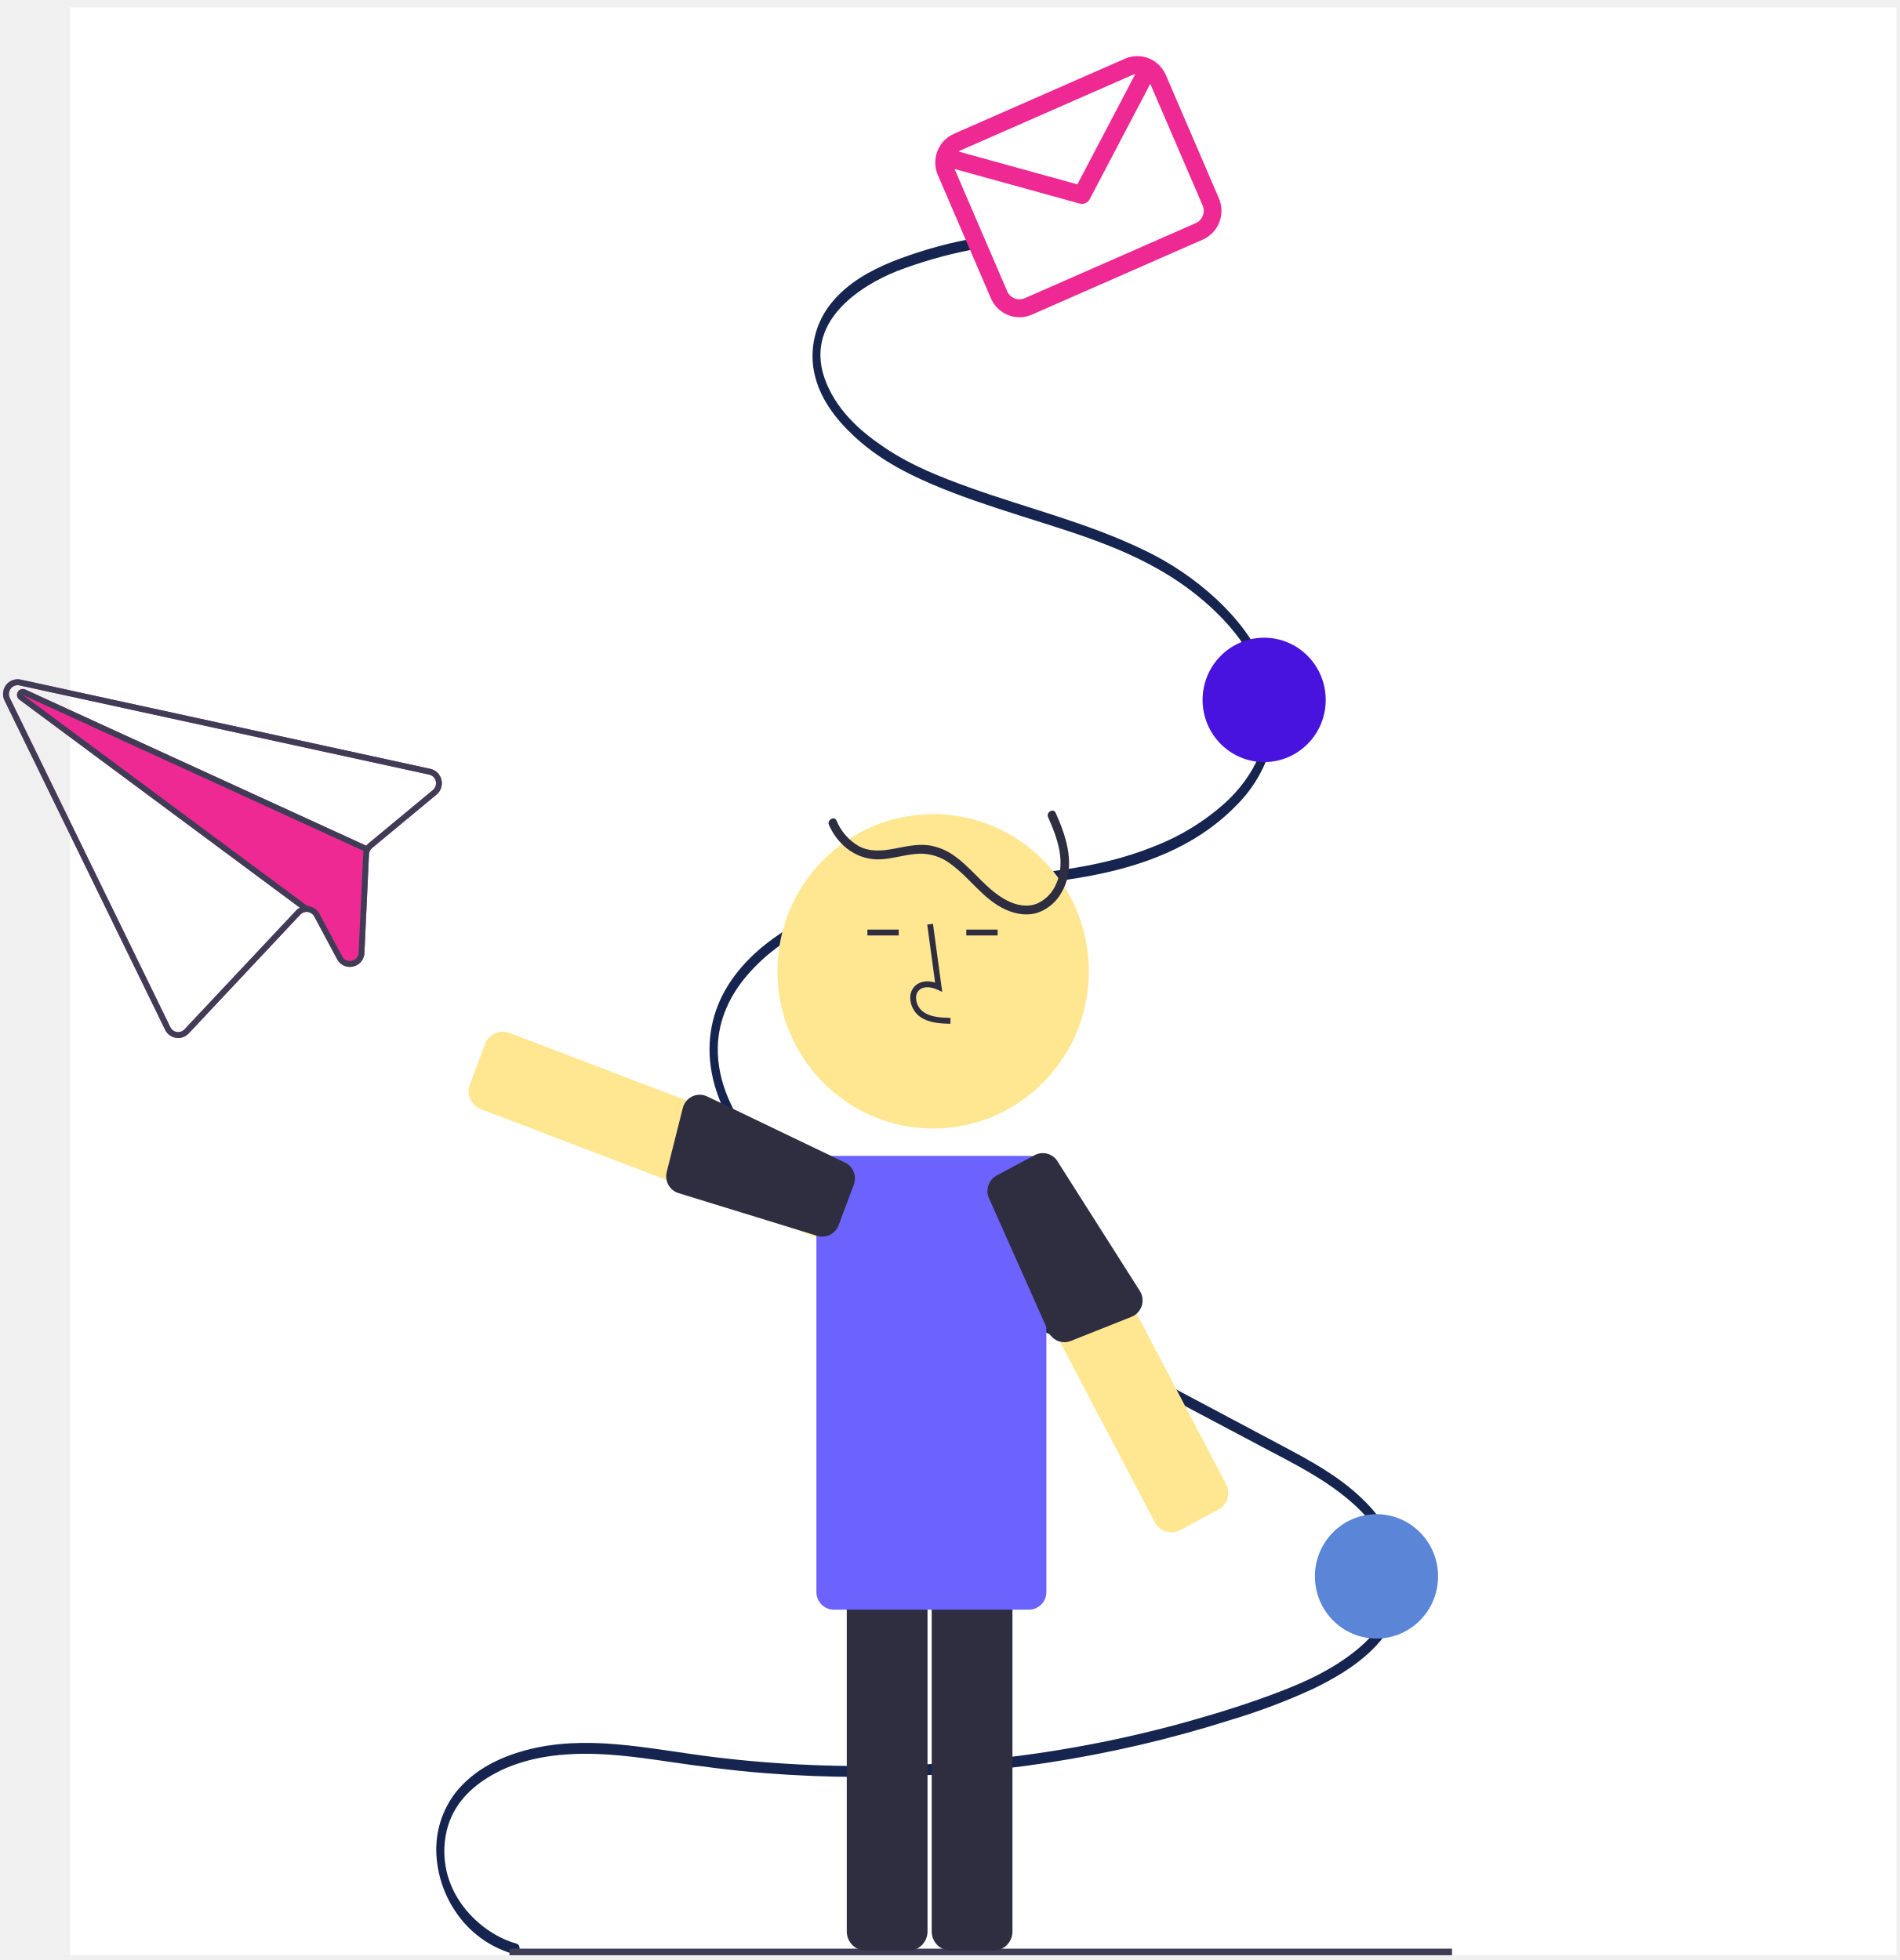
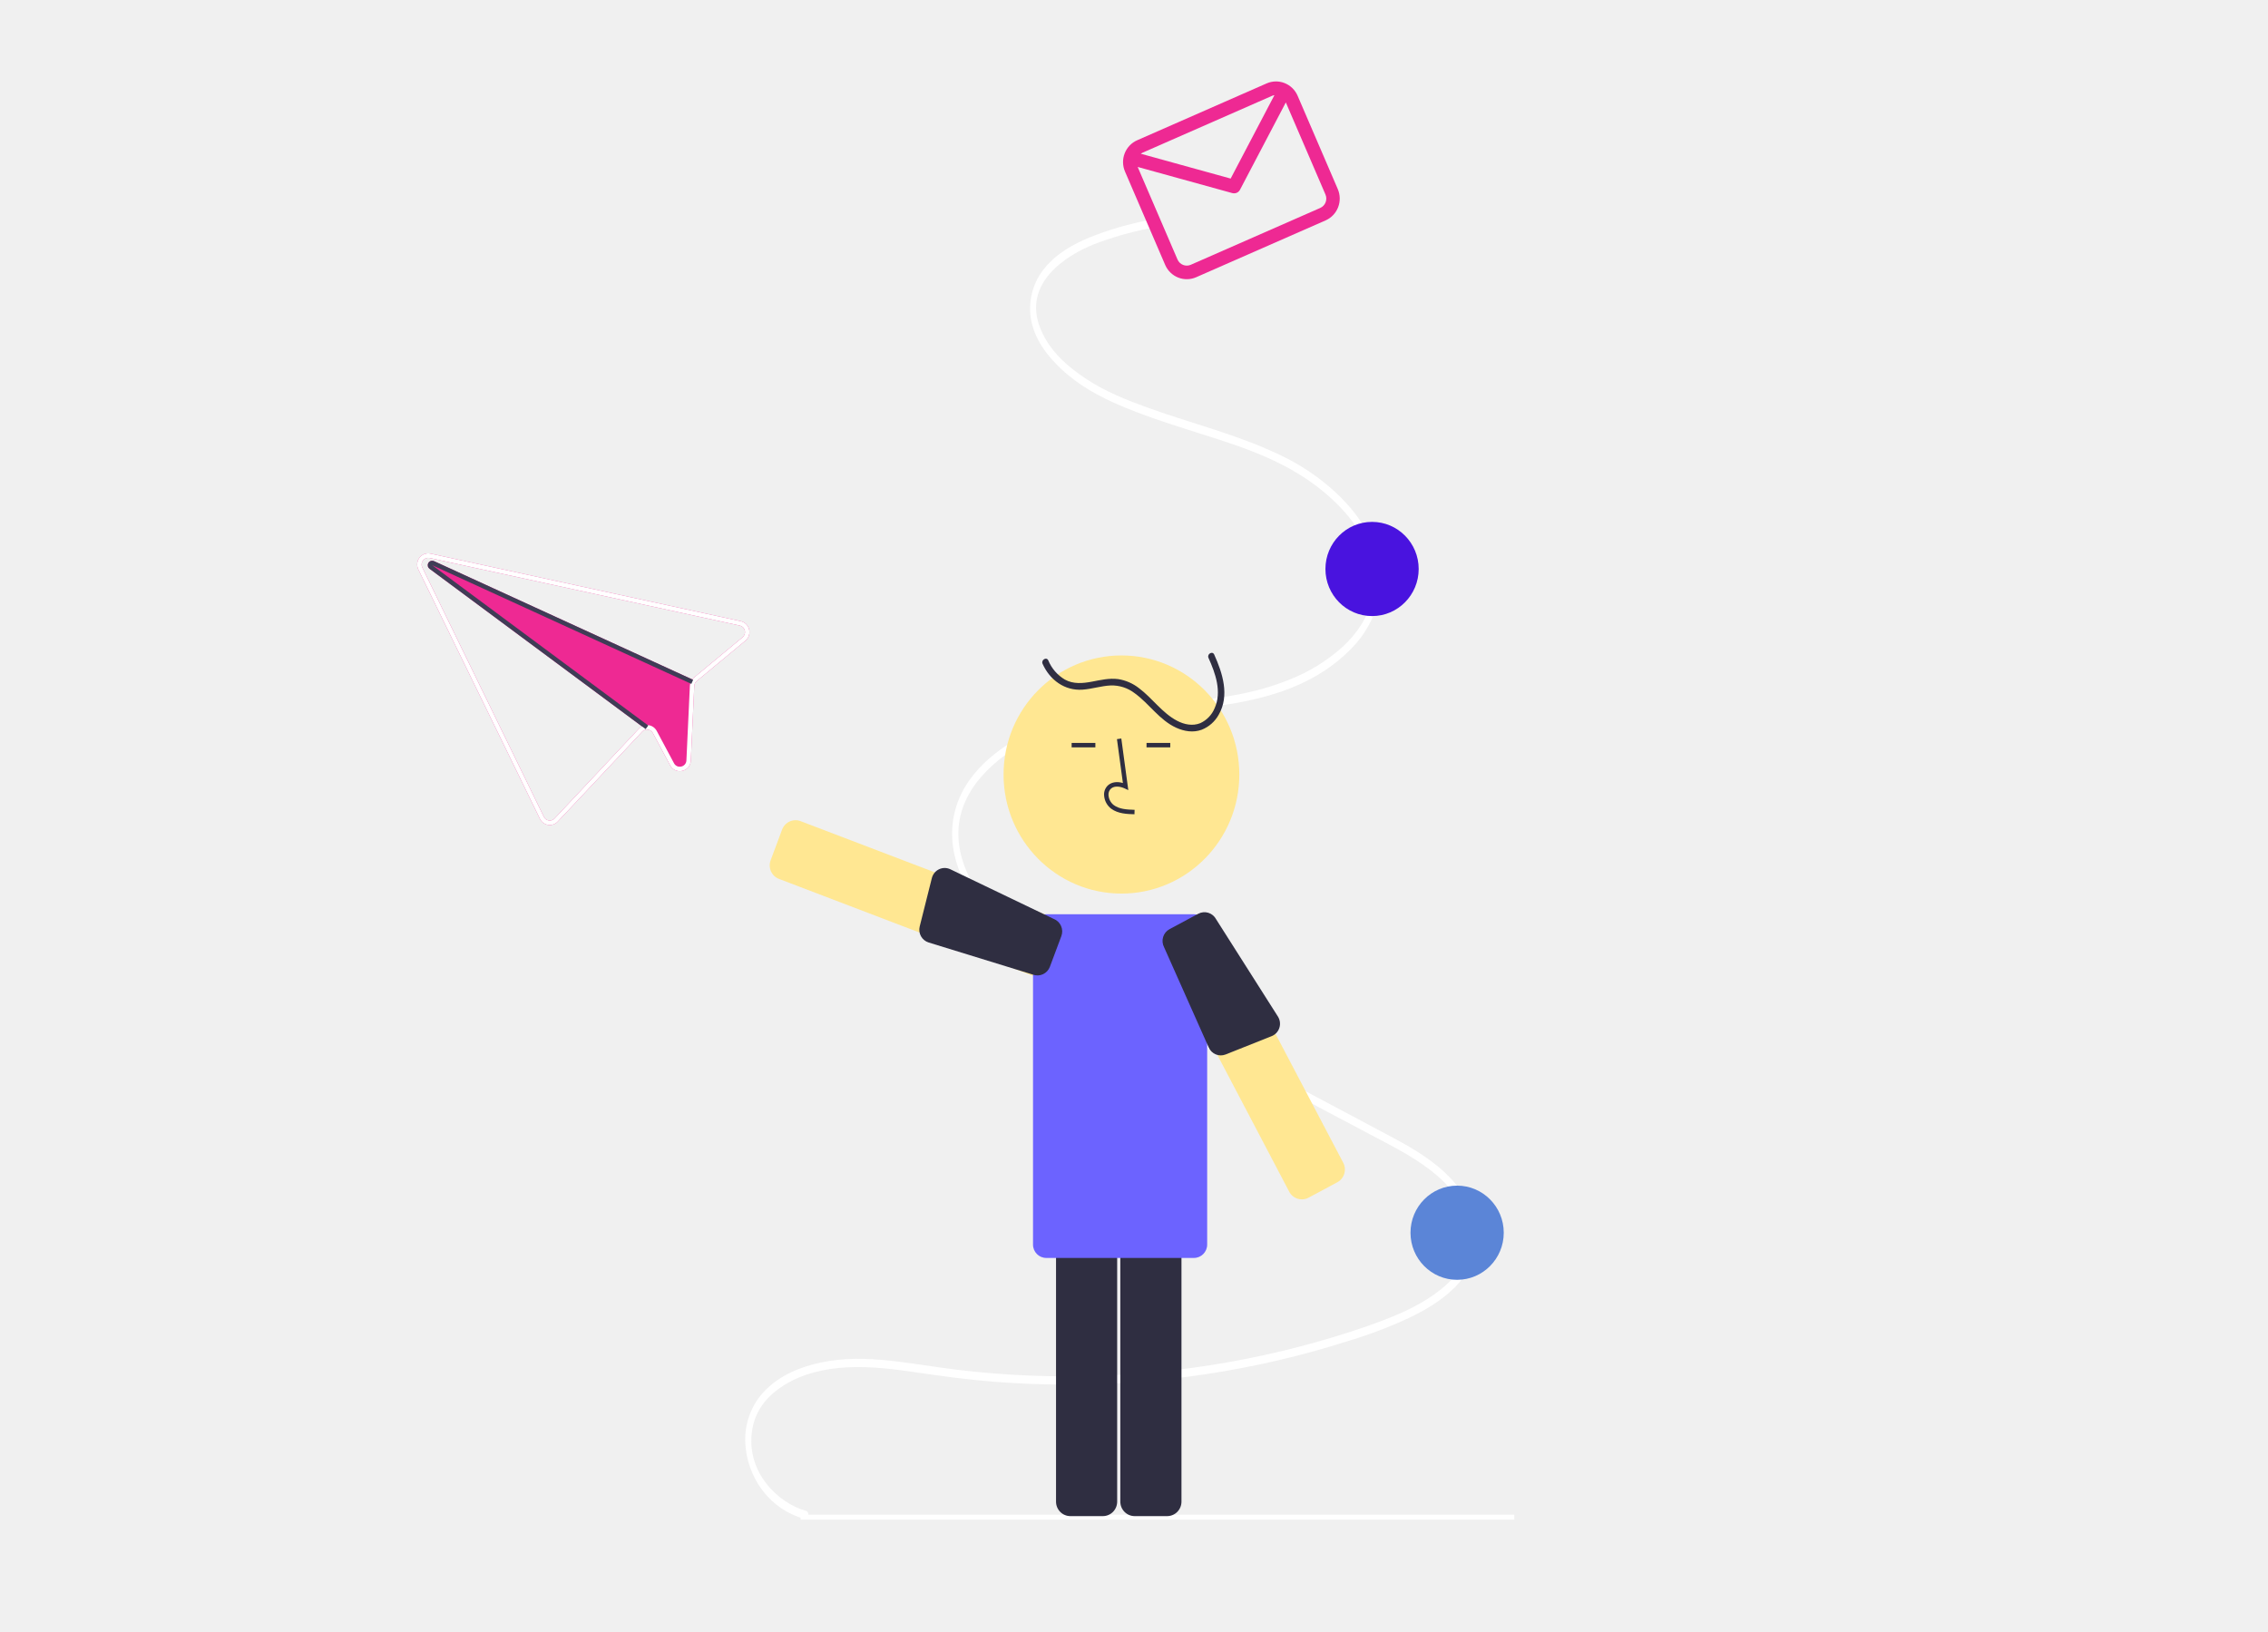
- <svg xmlns="http://www.w3.org/2000/svg" width="156" height="161" viewBox="0 0 156 161" fill="none">
-   <rect x="5.75" y="0.608" width="150" height="160" fill="white" />
-   <path d="M35.347 63.156L2.13 55.919L1.699 55.825C1.479 55.777 1.25 55.792 1.039 55.87C0.827 55.947 0.641 56.083 0.503 56.262C0.365 56.441 0.279 56.656 0.256 56.882C0.233 57.108 0.274 57.336 0.374 57.54L13.562 84.591C13.647 84.765 13.773 84.916 13.928 85.03C14.083 85.145 14.263 85.22 14.453 85.25C14.643 85.28 14.838 85.263 15.02 85.2C15.202 85.136 15.367 85.029 15.499 84.888L24.659 75.132C24.724 75.061 24.803 75.004 24.891 74.965C24.979 74.926 25.074 74.906 25.17 74.906C25.3 74.905 25.429 74.939 25.542 75.005C25.654 75.071 25.747 75.167 25.81 75.282L27.686 78.788C27.806 79.022 28 79.208 28.237 79.318C28.474 79.427 28.74 79.454 28.994 79.393L29.003 79.391C29.259 79.336 29.49 79.195 29.658 78.992C29.826 78.789 29.922 78.534 29.929 78.269L30.305 70.178C30.309 70.077 30.334 69.978 30.378 69.887C30.425 69.797 30.489 69.717 30.567 69.652L35.851 65.27C36.025 65.126 36.155 64.936 36.226 64.721C36.298 64.505 36.308 64.274 36.255 64.054C36.202 63.833 36.089 63.632 35.929 63.473C35.768 63.314 35.566 63.205 35.347 63.156ZM35.55 64.898L30.265 69.28C30.196 69.336 30.134 69.399 30.079 69.469L2.07 56.639C2.046 56.628 2.02 56.619 1.994 56.612C1.885 56.584 1.771 56.595 1.67 56.643C1.569 56.691 1.488 56.773 1.441 56.875C1.394 56.977 1.383 57.093 1.411 57.202C1.439 57.311 1.504 57.407 1.595 57.472L24.624 74.559C24.507 74.62 24.402 74.702 24.312 74.799L15.152 84.555C15.072 84.639 14.974 84.703 14.865 84.741C14.756 84.779 14.639 84.79 14.525 84.772C14.411 84.755 14.303 84.71 14.21 84.641C14.116 84.572 14.041 84.482 13.99 84.377L0.802 57.326C0.743 57.203 0.719 57.067 0.733 56.932C0.747 56.797 0.799 56.668 0.881 56.561C0.964 56.454 1.075 56.372 1.202 56.326C1.328 56.279 1.465 56.27 1.597 56.298L2.039 56.394L35.245 63.629C35.376 63.658 35.498 63.724 35.594 63.819C35.691 63.914 35.759 64.035 35.791 64.167C35.822 64.299 35.817 64.438 35.774 64.567C35.731 64.697 35.654 64.811 35.55 64.898Z" fill="#EE2993" />
-   <path d="M42.427 159.658C39.447 158.845 35.822 155.464 36.598 150.818C36.983 148.513 38.46 147.021 39.993 146.057C42.112 144.722 44.526 144.22 46.852 144.093C49.535 143.946 52.215 144.315 54.877 144.706C57.506 145.092 60.135 145.437 62.776 145.648C73.108 146.467 83.504 145.687 93.604 143.336C96.096 142.755 98.574 142.073 101.037 141.291C103.371 140.597 105.652 139.736 107.864 138.714C110.793 137.294 115.554 134.531 115.166 129.414C114.96 126.7 113.378 124.533 111.783 123.024C109.853 121.198 107.621 119.997 105.434 118.831C95.264 113.406 85.074 108.045 74.893 102.653C72.517 101.394 70.126 100.17 67.82 98.695C65.661 97.314 63.512 95.71 61.775 93.492C60.257 91.555 58.901 88.955 58.949 86.048C58.989 83.637 60.075 81.591 61.405 80.062C64.698 76.277 69.357 74.742 73.568 73.938C78.799 72.939 84.106 72.945 89.341 71.98C93.568 71.201 98.084 69.698 101.521 66.175C102.976 64.742 104.004 62.927 104.491 60.935C104.93 58.849 104.716 56.676 103.88 54.717C102.949 52.471 101.464 50.681 99.902 49.216C98.108 47.556 96.073 46.182 93.868 45.144C89.225 42.909 84.343 41.746 79.588 40.031C77.255 39.19 74.899 38.268 72.734 36.823C70.899 35.599 68.9 33.95 67.88 31.496C65.773 26.435 70.798 23.418 73.645 22.276C75.58 21.534 77.573 20.958 79.603 20.553C80.033 20.46 79.851 19.594 79.423 19.687C77.286 20.108 75.192 20.725 73.166 21.532C71.449 22.253 69.678 23.2 68.329 24.829C67.715 25.565 67.261 26.422 66.997 27.347C66.733 28.271 66.663 29.241 66.794 30.194C67.151 32.623 68.704 34.494 70.162 35.85C72.091 37.642 74.289 38.812 76.519 39.767C78.867 40.772 81.264 41.555 83.661 42.323C88.45 43.858 93.454 45.226 97.778 48.492C100.802 50.777 104.911 55.062 103.905 60.372C103.458 62.729 102.102 64.572 100.639 65.928C98.92 67.473 96.938 68.69 94.789 69.52C85.208 73.415 74.664 70.63 65.33 75.919C62.157 77.718 58.302 80.993 58.271 86.145C58.255 88.821 59.317 91.276 60.63 93.216C62.203 95.54 64.239 97.258 66.311 98.695C68.493 100.151 70.759 101.476 73.096 102.662C75.649 104.017 78.203 105.37 80.758 106.721L96.259 114.931L103.961 119.011C106.312 120.256 108.723 121.45 110.86 123.278C112.61 124.775 114.677 127.23 114.499 130.279C114.357 132.7 112.765 134.447 111.31 135.615C109.425 137.128 107.309 138.106 105.203 138.919C102.774 139.857 100.305 140.635 97.831 141.334C92.764 142.765 87.592 143.787 82.365 144.392C77.15 144.998 71.897 145.196 66.653 144.983C64.003 144.876 61.357 144.662 58.716 144.341C55.993 144.01 53.281 143.5 50.551 143.273C48.082 143.068 45.589 143.116 43.157 143.774C41.127 144.324 38.981 145.303 37.44 147.215C36.304 148.674 35.735 150.503 35.84 152.356C35.945 154.206 36.598 155.981 37.714 157.45C38.848 158.952 40.442 160.032 42.247 160.524C42.672 160.64 42.855 159.774 42.427 159.658L42.427 159.658Z" fill="#15254F" />
-   <path d="M119.25 160.068H41.836V160.608H119.25V160.068Z" fill="#3F3D56" />
-   <path d="M113.047 134.596C115.84 134.596 118.105 132.309 118.105 129.488C118.105 126.667 115.84 124.38 113.047 124.38C110.254 124.38 107.99 126.667 107.99 129.488C107.99 132.309 110.254 134.596 113.047 134.596Z" fill="#5B85D7" />
-   <path d="M103.821 62.6C106.614 62.6 108.878 60.313 108.878 57.492C108.878 54.671 106.614 52.384 103.821 52.384C101.028 52.384 98.764 54.671 98.764 57.492C98.764 60.313 101.028 62.6 103.821 62.6Z" fill="#4913DF" />
-   <path d="M92.387 4.822L78.345 10.988C77.725 11.261 77.237 11.772 76.989 12.408C76.741 13.043 76.753 13.753 77.022 14.38L81.382 24.511C81.653 25.137 82.158 25.63 82.787 25.88C83.417 26.131 84.119 26.119 84.74 25.847L98.782 19.681C99.402 19.408 99.89 18.898 100.138 18.262C100.386 17.626 100.374 16.917 100.105 16.29L95.745 6.158C95.474 5.532 94.969 5.04 94.339 4.789C93.71 4.538 93.008 4.55 92.387 4.822V4.822ZM92.968 6.173C93.052 6.137 93.141 6.111 93.231 6.097L88.483 15.144L78.732 12.449C78.793 12.406 78.858 12.369 78.926 12.339L92.968 6.173ZM98.201 18.33L84.159 24.496C83.892 24.613 83.591 24.618 83.322 24.511C83.052 24.403 82.835 24.192 82.719 23.924L78.398 13.883L88.662 16.72C88.822 16.765 88.991 16.752 89.144 16.686C89.296 16.62 89.421 16.503 89.498 16.355L94.468 6.885L98.768 16.877C98.883 17.145 98.888 17.45 98.782 17.722C98.676 17.994 98.467 18.213 98.201 18.33V18.33Z" fill="#EE2993" />
-   <path d="M76.637 92.701C83.698 92.701 89.423 86.919 89.423 79.786C89.423 72.654 83.698 66.872 76.637 66.872C69.575 66.872 63.85 72.654 63.85 79.786C63.85 86.919 69.575 92.701 76.637 92.701Z" fill="#FFE792" />
-   <path d="M74.622 160.227H71.096C70.684 160.226 70.289 160.061 69.998 159.767C69.707 159.473 69.543 159.074 69.543 158.658V128.974C69.543 128.558 69.707 128.159 69.998 127.865C70.289 127.571 70.684 127.406 71.096 127.405H74.622C75.034 127.406 75.428 127.571 75.72 127.865C76.011 128.159 76.174 128.558 76.175 128.974V158.658C76.174 159.074 76.011 159.473 75.72 159.767C75.428 160.061 75.034 160.226 74.622 160.227Z" fill="#2F2E41" />
-   <path d="M81.596 160.227H78.07C77.658 160.226 77.264 160.061 76.972 159.767C76.681 159.473 76.518 159.074 76.517 158.658V128.974C76.518 128.558 76.681 128.159 76.972 127.865C77.264 127.571 77.658 127.406 78.07 127.405H81.596C82.008 127.406 82.403 127.571 82.694 127.865C82.985 128.159 83.149 128.558 83.149 128.974V158.658C83.149 159.074 82.985 159.473 82.694 159.767C82.403 160.061 82.008 160.226 81.596 160.227Z" fill="#2F2E41" />
-   <path d="M96.209 125.869C96.054 125.869 95.9 125.846 95.752 125.8C95.556 125.74 95.375 125.642 95.218 125.51C95.06 125.379 94.93 125.218 94.835 125.035L81.059 98.814C80.963 98.632 80.904 98.433 80.884 98.228C80.865 98.023 80.886 97.816 80.946 97.619C81.005 97.422 81.103 97.239 81.233 97.08C81.363 96.921 81.522 96.79 81.702 96.694L84.817 95.024C84.997 94.927 85.194 94.867 85.397 94.848C85.6 94.828 85.805 94.849 86 94.91C86.195 94.97 86.376 95.069 86.534 95.2C86.691 95.331 86.821 95.492 86.917 95.674L100.693 121.895C100.789 122.077 100.848 122.276 100.867 122.482C100.887 122.687 100.866 122.893 100.806 123.09C100.747 123.287 100.649 123.47 100.519 123.629C100.389 123.788 100.23 123.92 100.049 124.016L96.935 125.686C96.711 125.806 96.462 125.869 96.209 125.869V125.869Z" fill="#FFE792" />
-   <path d="M67.529 101.7C67.343 101.7 67.158 101.666 66.984 101.6L39.491 91.109C39.3 91.036 39.125 90.926 38.977 90.785C38.828 90.644 38.709 90.475 38.625 90.287C38.541 90.099 38.495 89.897 38.489 89.691C38.482 89.485 38.516 89.28 38.589 89.088L39.833 85.756C39.979 85.367 40.273 85.053 40.648 84.882C41.023 84.711 41.451 84.698 41.836 84.844L69.328 95.332C69.713 95.48 70.024 95.776 70.193 96.154C70.363 96.533 70.377 96.964 70.233 97.353L68.987 100.686C68.874 100.984 68.675 101.241 68.414 101.422C68.154 101.603 67.846 101.7 67.529 101.7Z" fill="#FFE792" />
-   <path d="M84.502 94.945H68.481C67.689 94.945 67.047 95.593 67.047 96.393V130.774C67.047 131.574 67.689 132.222 68.481 132.222H84.502C85.294 132.222 85.936 131.574 85.936 130.774V96.393C85.936 95.593 85.294 94.945 84.502 94.945Z" fill="#6C63FF" />
-   <path d="M86.081 67.139C86.832 68.804 87.551 70.817 86.743 72.598C86.446 73.318 85.889 73.896 85.186 74.217C84.353 74.553 83.444 74.361 82.672 73.955C81.046 73.1 79.998 71.512 78.546 70.424C77.885 69.904 77.103 69.564 76.275 69.436C75.321 69.31 74.374 69.537 73.441 69.713C72.449 69.899 71.423 69.998 70.505 69.49C69.697 69.012 69.064 68.283 68.703 67.411C68.514 66.987 67.896 67.354 68.084 67.776C68.865 69.527 70.48 70.72 72.421 70.582C73.448 70.509 74.44 70.174 75.468 70.126C76.406 70.095 77.327 70.392 78.073 70.968C79.667 72.115 80.749 73.878 82.578 74.711C83.44 75.105 84.428 75.269 85.338 74.93C86.123 74.622 86.776 74.047 87.186 73.304C88.387 71.217 87.616 68.804 86.7 66.774C86.509 66.35 85.891 66.718 86.081 67.139V67.139Z" fill="#2F2E41" />
-   <path d="M78.05 84.099C77.26 84.076 76.277 84.048 75.52 83.49C75.295 83.317 75.109 83.096 74.977 82.843C74.845 82.589 74.77 82.31 74.756 82.024C74.742 81.821 74.775 81.618 74.852 81.43C74.929 81.242 75.048 81.074 75.2 80.94C75.595 80.603 76.173 80.523 76.796 80.708L76.151 75.948L76.624 75.883L77.382 81.478L76.987 81.296C76.529 81.083 75.9 80.975 75.509 81.309C75.413 81.396 75.338 81.504 75.29 81.626C75.242 81.747 75.223 81.877 75.233 82.007C75.245 82.22 75.302 82.428 75.4 82.616C75.498 82.805 75.635 82.97 75.802 83.1C76.391 83.535 77.175 83.591 78.064 83.616L78.05 84.099Z" fill="#2F2E41" />
-   <path d="M73.81 76.359H71.236V76.841H73.81V76.359Z" fill="#2F2E41" />
-   <path d="M81.933 76.359H79.359V76.841H81.933V76.359Z" fill="#2F2E41" />
-   <path d="M67.026 101.487L55.727 98.007C55.375 97.898 55.077 97.657 54.896 97.333C54.715 97.009 54.665 96.626 54.756 96.266L56.075 91.016C56.127 90.809 56.224 90.616 56.359 90.451C56.493 90.286 56.663 90.153 56.855 90.062C57.046 89.971 57.256 89.924 57.467 89.925C57.679 89.925 57.888 89.973 58.08 90.065L69.286 95.445C69.641 95.582 69.929 95.854 70.085 96.204C70.242 96.553 70.255 96.951 70.121 97.311L68.875 100.643C68.74 101.003 68.47 101.293 68.123 101.451C67.777 101.61 67.382 101.622 67.026 101.487V101.487Z" fill="#2F2E41" />
-   <path d="M81.262 98.517L86.107 109.398C86.258 109.738 86.533 110.005 86.874 110.146C87.216 110.286 87.597 110.288 87.94 110.152L92.929 108.167C93.126 108.088 93.303 107.967 93.448 107.811C93.593 107.655 93.702 107.468 93.767 107.265C93.833 107.061 93.852 106.845 93.825 106.633C93.798 106.421 93.724 106.218 93.61 106.038L86.909 95.489C86.731 95.15 86.427 94.897 86.063 94.784C85.7 94.672 85.308 94.709 84.972 94.888L81.856 96.558C81.52 96.738 81.269 97.046 81.158 97.413C81.046 97.781 81.084 98.178 81.262 98.517V98.517Z" fill="#2F2E41" />
-   <path d="M35.347 63.156L2.13 55.919L1.699 55.825C1.479 55.777 1.25 55.792 1.039 55.87C0.827 55.947 0.641 56.083 0.503 56.262C0.365 56.441 0.279 56.656 0.256 56.882C0.233 57.108 0.274 57.336 0.374 57.54L13.562 84.591C13.647 84.765 13.773 84.916 13.928 85.03C14.083 85.145 14.263 85.22 14.453 85.25C14.643 85.28 14.838 85.263 15.02 85.2C15.202 85.136 15.367 85.029 15.499 84.888L24.659 75.132C24.724 75.061 24.803 75.004 24.891 74.965C24.979 74.926 25.074 74.906 25.17 74.906C25.3 74.905 25.429 74.939 25.542 75.005C25.654 75.071 25.747 75.167 25.81 75.282L27.686 78.788C27.806 79.022 28 79.208 28.237 79.318C28.474 79.427 28.74 79.454 28.994 79.393L29.003 79.391C29.259 79.336 29.49 79.195 29.658 78.992C29.826 78.789 29.922 78.534 29.929 78.269L30.305 70.178C30.309 70.077 30.334 69.978 30.378 69.887C30.425 69.797 30.489 69.717 30.567 69.652L35.851 65.27C36.025 65.126 36.155 64.936 36.226 64.721C36.298 64.505 36.308 64.274 36.255 64.054C36.202 63.833 36.089 63.632 35.929 63.473C35.768 63.314 35.566 63.205 35.347 63.156ZM35.55 64.898L30.265 69.28C30.196 69.336 30.134 69.399 30.079 69.469C30.029 69.532 29.987 69.599 29.952 69.671C29.915 69.744 29.886 69.821 29.865 69.9L29.866 69.903C29.844 69.985 29.831 70.07 29.828 70.156L29.452 78.247C29.449 78.406 29.392 78.56 29.291 78.682C29.191 78.804 29.052 78.888 28.897 78.92L28.893 78.921C28.741 78.959 28.58 78.944 28.437 78.879C28.295 78.814 28.178 78.701 28.106 78.561L26.23 75.053C26.133 74.872 25.992 74.72 25.821 74.61C25.649 74.5 25.453 74.436 25.25 74.424L25.248 74.424C25.221 74.423 25.193 74.422 25.167 74.423C24.977 74.423 24.791 74.47 24.624 74.559C24.507 74.62 24.402 74.702 24.312 74.799L15.152 84.555C15.072 84.639 14.974 84.703 14.865 84.741C14.756 84.779 14.639 84.79 14.525 84.772C14.411 84.755 14.303 84.71 14.21 84.641C14.116 84.572 14.041 84.482 13.99 84.377L0.802 57.326C0.743 57.203 0.719 57.067 0.733 56.932C0.747 56.797 0.799 56.668 0.881 56.561C0.964 56.454 1.075 56.372 1.202 56.326C1.328 56.279 1.465 56.27 1.597 56.298L2.039 56.394L35.245 63.629C35.376 63.658 35.498 63.724 35.594 63.819C35.691 63.914 35.759 64.035 35.791 64.167C35.822 64.299 35.817 64.438 35.774 64.567C35.731 64.697 35.654 64.811 35.55 64.898Z" fill="#3F3D56" />
-   <path d="M30.185 69.517L29.988 69.957L29.866 69.903L29.865 69.9L1.879 57.083L25.248 74.424L25.25 74.424L25.312 74.472L25.03 74.861L24.624 74.559L1.595 57.472C1.504 57.406 1.439 57.311 1.411 57.202C1.383 57.093 1.393 56.977 1.441 56.875C1.488 56.773 1.569 56.691 1.67 56.643C1.771 56.595 1.885 56.584 1.993 56.612C2.02 56.618 2.046 56.628 2.07 56.639L30.079 69.469L30.185 69.517Z" fill="#3F3D56" />
+ <svg xmlns="http://www.w3.org/2000/svg" width="246" height="177" viewBox="0 0 246 177" fill="none">
+   <path d="M80.347 67.381L47.13 60.144L46.699 60.05C46.479 60.002 46.25 60.017 46.039 60.095C45.827 60.172 45.641 60.308 45.503 60.487C45.365 60.666 45.279 60.881 45.256 61.107C45.233 61.333 45.274 61.561 45.374 61.765L58.562 88.816C58.647 88.99 58.773 89.141 58.928 89.255C59.083 89.37 59.263 89.445 59.453 89.475C59.643 89.505 59.838 89.487 60.02 89.424C60.202 89.361 60.367 89.254 60.499 89.112L69.659 79.357C69.724 79.286 69.803 79.229 69.891 79.19C69.979 79.151 70.074 79.131 70.17 79.131C70.3 79.129 70.429 79.163 70.542 79.23C70.654 79.296 70.747 79.392 70.81 79.507L72.686 83.013C72.806 83.246 73 83.433 73.237 83.543C73.474 83.652 73.74 83.679 73.993 83.618L74.003 83.616C74.259 83.561 74.49 83.42 74.658 83.217C74.826 83.013 74.922 82.759 74.929 82.494L75.305 74.403C75.309 74.302 75.334 74.203 75.378 74.112C75.425 74.022 75.489 73.942 75.567 73.877L80.851 69.495C81.025 69.351 81.155 69.161 81.226 68.945C81.298 68.73 81.308 68.499 81.255 68.278C81.202 68.058 81.089 67.857 80.929 67.698C80.768 67.539 80.566 67.43 80.347 67.381ZM80.549 69.123L75.265 73.504C75.196 73.561 75.134 73.624 75.079 73.694L47.071 60.864C47.046 60.852 47.02 60.843 46.993 60.837C46.886 60.809 46.771 60.82 46.67 60.868C46.569 60.916 46.488 60.998 46.441 61.1C46.394 61.202 46.383 61.318 46.411 61.426C46.439 61.536 46.504 61.631 46.595 61.697L69.624 78.784C69.507 78.845 69.402 78.926 69.312 79.024L60.152 88.78C60.072 88.864 59.974 88.928 59.865 88.966C59.756 89.004 59.639 89.014 59.525 88.997C59.411 88.979 59.303 88.934 59.209 88.866C59.116 88.797 59.041 88.707 58.99 88.602L45.802 61.551C45.743 61.428 45.719 61.292 45.733 61.157C45.747 61.021 45.799 60.893 45.881 60.786C45.964 60.679 46.075 60.597 46.202 60.551C46.328 60.504 46.465 60.495 46.597 60.523L47.039 60.619L80.245 67.854C80.376 67.883 80.498 67.948 80.594 68.044C80.691 68.139 80.759 68.259 80.79 68.392C80.822 68.524 80.817 68.663 80.774 68.792C80.731 68.922 80.654 69.036 80.549 69.123Z" fill="#EE2993" />
+   <path d="M87.427 163.883C84.448 163.07 80.822 159.689 81.598 155.042C81.983 152.738 83.46 151.246 84.993 150.281C87.112 148.947 89.526 148.444 91.852 148.317C94.535 148.171 97.215 148.54 99.877 148.931C102.506 149.317 105.135 149.662 107.776 149.873C118.108 150.692 128.504 149.912 138.604 147.561C141.096 146.98 143.574 146.298 146.037 145.516C148.371 144.822 150.652 143.961 152.864 142.938C155.793 141.519 160.554 138.756 160.166 133.638C159.96 130.925 158.378 128.758 156.783 127.249C154.853 125.423 152.621 124.222 150.434 123.056C140.264 117.631 130.074 112.27 119.893 106.878C117.517 105.619 115.125 104.394 112.82 102.92C110.661 101.539 108.512 99.935 106.774 97.717C105.257 95.78 103.901 93.18 103.949 90.273C103.989 87.862 105.075 85.816 106.405 84.287C109.698 80.502 114.357 78.967 118.568 78.163C123.799 77.164 129.106 77.169 134.341 76.205C138.568 75.426 143.084 73.923 146.521 70.4C147.976 68.967 149.004 67.152 149.491 65.16C149.93 63.074 149.716 60.901 148.88 58.942C147.949 56.695 146.464 54.906 144.902 53.44C143.108 51.781 141.073 50.407 138.868 49.369C134.225 47.134 129.343 45.971 124.588 44.256C122.255 43.415 119.899 42.492 117.734 41.048C115.899 39.824 113.9 38.174 112.88 35.721C110.773 30.66 115.798 27.643 118.645 26.5C120.58 25.759 122.573 25.183 124.604 24.778C125.033 24.684 124.851 23.819 124.423 23.912C122.286 24.332 120.192 24.95 118.166 25.757C116.449 26.477 114.678 27.424 113.329 29.054C112.715 29.789 112.261 30.647 111.997 31.572C111.733 32.496 111.663 33.466 111.794 34.419C112.151 36.848 113.704 38.719 115.162 40.074C117.091 41.867 119.289 43.037 121.519 43.992C123.866 44.996 126.264 45.78 128.661 46.548C133.45 48.083 138.454 49.451 142.778 52.717C145.802 55.002 149.911 59.286 148.905 64.597C148.458 66.954 147.102 68.797 145.639 70.153C143.92 71.698 141.938 72.915 139.789 73.745C130.208 77.64 119.664 74.855 110.33 80.144C107.156 81.943 103.302 85.217 103.271 90.37C103.255 93.046 104.317 95.501 105.63 97.441C107.203 99.765 109.239 101.483 111.311 102.919C113.493 104.376 115.759 105.701 118.096 106.887C120.649 108.242 123.203 109.594 125.758 110.945L141.259 119.156L148.961 123.236C151.312 124.481 153.723 125.675 155.86 127.503C157.61 129 159.677 131.455 159.499 134.504C159.357 136.925 157.765 138.672 156.31 139.84C154.425 141.353 152.309 142.331 150.203 143.144C147.774 144.082 145.305 144.86 142.831 145.559C137.764 146.99 132.592 148.012 127.365 148.617C122.151 149.223 116.898 149.421 111.653 149.208C109.003 149.101 106.357 148.886 103.716 148.566C100.993 148.235 98.281 147.724 95.551 147.498C93.082 147.293 90.589 147.341 88.157 147.999C86.127 148.549 83.981 149.528 82.44 151.44C81.304 152.899 80.735 154.727 80.841 156.581C80.945 158.43 81.598 160.206 82.714 161.675C83.848 163.177 85.442 164.257 87.247 164.749C87.672 164.865 87.855 163.999 87.427 163.883L87.427 163.883Z" fill="white" />
+   <path d="M164.25 164.293H86.836V164.833H164.25V164.293Z" fill="white" />
+   <path d="M158.047 138.821C160.84 138.821 163.105 136.534 163.105 133.713C163.105 130.892 160.84 128.605 158.047 128.605C155.254 128.605 152.99 130.892 152.99 133.713C152.99 136.534 155.254 138.821 158.047 138.821Z" fill="#5B85D7" />
+   <path d="M148.821 66.825C151.614 66.825 153.878 64.538 153.878 61.717C153.878 58.895 151.614 56.608 148.821 56.608C146.028 56.608 143.764 58.895 143.764 61.717C143.764 64.538 146.028 66.825 148.821 66.825Z" fill="#4913DF" />
+   <path d="M137.387 9.047L123.345 15.213C122.724 15.486 122.237 15.997 121.989 16.633C121.741 17.268 121.753 17.977 122.022 18.605L126.382 28.736C126.652 29.362 127.158 29.855 127.787 30.105C128.417 30.356 129.119 30.344 129.74 30.072L143.782 23.906C144.402 23.633 144.89 23.122 145.138 22.486C145.386 21.851 145.374 21.142 145.105 20.514L140.745 10.383C140.474 9.757 139.969 9.264 139.339 9.014C138.71 8.763 138.008 8.775 137.387 9.047ZM137.968 10.398C138.052 10.361 138.141 10.336 138.231 10.322L133.483 19.369L123.732 16.674C123.793 16.63 123.858 16.594 123.926 16.564L137.968 10.398ZM143.201 22.555L129.158 28.721C128.892 28.838 128.591 28.843 128.322 28.735C128.052 28.628 127.835 28.417 127.719 28.148L123.398 18.108L133.662 20.945C133.821 20.989 133.991 20.977 134.144 20.911C134.296 20.844 134.421 20.728 134.498 20.58L139.467 11.11L143.768 21.102C143.883 21.37 143.888 21.674 143.782 21.947C143.676 22.219 143.467 22.438 143.201 22.555Z" fill="#EE2993" />
+   <path d="M121.637 96.926C128.698 96.926 134.423 91.144 134.423 84.011C134.423 76.879 128.698 71.096 121.637 71.096C114.575 71.096 108.851 76.879 108.851 84.011C108.851 91.144 114.575 96.926 121.637 96.926Z" fill="#FFE792" />
+   <path d="M119.622 164.452H116.096C115.684 164.451 115.289 164.286 114.998 163.992C114.707 163.698 114.543 163.299 114.543 162.883V133.198C114.543 132.783 114.707 132.384 114.998 132.09C115.289 131.796 115.684 131.63 116.096 131.63H119.622C120.034 131.63 120.428 131.796 120.72 132.09C121.011 132.384 121.174 132.783 121.175 133.198V162.883C121.174 163.299 121.011 163.698 120.72 163.992C120.428 164.286 120.034 164.451 119.622 164.452Z" fill="#2F2E41" />
+   <path d="M126.596 164.452H123.07C122.658 164.451 122.264 164.286 121.973 163.992C121.681 163.698 121.518 163.299 121.517 162.883V133.198C121.518 132.783 121.681 132.384 121.973 132.09C122.264 131.796 122.658 131.63 123.07 131.63H126.596C127.008 131.63 127.403 131.796 127.694 132.09C127.985 132.384 128.149 132.783 128.149 133.198V162.883C128.149 163.299 127.985 163.698 127.694 163.992C127.403 164.286 127.008 164.451 126.596 164.452Z" fill="#2F2E41" />
+   <path d="M141.209 130.094C141.054 130.094 140.9 130.071 140.752 130.025C140.556 129.965 140.375 129.866 140.218 129.735C140.06 129.604 139.93 129.443 139.835 129.26L126.059 103.039C125.963 102.857 125.904 102.658 125.884 102.453C125.865 102.248 125.886 102.041 125.946 101.844C126.005 101.647 126.103 101.464 126.233 101.305C126.363 101.146 126.522 101.015 126.702 100.918L129.817 99.249C129.997 99.152 130.194 99.092 130.397 99.073C130.6 99.053 130.805 99.074 131 99.134C131.195 99.195 131.377 99.293 131.534 99.425C131.691 99.556 131.821 99.717 131.917 99.899L145.693 126.12C145.789 126.302 145.848 126.501 145.867 126.706C145.887 126.911 145.866 127.118 145.806 127.315C145.747 127.512 145.649 127.695 145.519 127.854C145.389 128.013 145.23 128.144 145.049 128.241L141.935 129.911C141.711 130.031 141.462 130.094 141.209 130.094Z" fill="#FFE792" />
+   <path d="M112.529 105.925C112.343 105.925 112.158 105.891 111.984 105.825L84.491 95.334C84.3 95.261 84.125 95.151 83.977 95.01C83.828 94.869 83.709 94.7 83.625 94.512C83.541 94.324 83.495 94.122 83.489 93.916C83.482 93.71 83.516 93.505 83.589 93.312L84.832 89.98C84.979 89.592 85.272 89.278 85.648 89.107C86.023 88.936 86.451 88.922 86.836 89.069L114.328 99.557C114.713 99.705 115.024 100.001 115.193 100.379C115.363 100.758 115.377 101.189 115.233 101.578L113.987 104.911C113.874 105.209 113.675 105.466 113.414 105.647C113.154 105.828 112.845 105.925 112.529 105.925Z" fill="#FFE792" />
+   <path d="M129.502 99.17H113.481C112.689 99.17 112.047 99.818 112.047 100.618V134.999C112.047 135.799 112.689 136.447 113.481 136.447H129.502C130.294 136.447 130.936 135.799 130.936 134.999V100.618C130.936 99.818 130.294 99.17 129.502 99.17Z" fill="#6C63FF" />
+   <path d="M131.081 71.364C131.832 73.029 132.551 75.042 131.743 76.823C131.446 77.543 130.889 78.121 130.186 78.442C129.353 78.777 128.444 78.586 127.672 78.18C126.046 77.325 124.998 75.737 123.546 74.649C122.885 74.129 122.103 73.789 121.275 73.66C120.321 73.535 119.374 73.762 118.441 73.938C117.449 74.124 116.423 74.223 115.505 73.714C114.697 73.237 114.064 72.508 113.703 71.635C113.514 71.211 112.896 71.579 113.084 72.001C113.865 73.752 115.48 74.945 117.421 74.807C118.448 74.734 119.44 74.399 120.468 74.351C121.406 74.32 122.327 74.617 123.073 75.192C124.667 76.34 125.749 78.103 127.578 78.936C128.44 79.329 129.428 79.493 130.338 79.155C131.123 78.846 131.776 78.272 132.187 77.529C133.387 75.442 132.616 73.029 131.7 70.999C131.509 70.575 130.891 70.943 131.081 71.364Z" fill="#2F2E41" />
+   <path d="M123.05 88.323C122.26 88.301 121.277 88.273 120.52 87.715C120.295 87.541 120.11 87.32 119.977 87.067C119.845 86.814 119.77 86.535 119.756 86.249C119.742 86.046 119.775 85.843 119.852 85.654C119.929 85.466 120.048 85.299 120.2 85.165C120.595 84.827 121.173 84.748 121.796 84.933L121.151 80.173L121.624 80.107L122.382 85.703L121.987 85.52C121.529 85.308 120.9 85.2 120.509 85.534C120.413 85.621 120.338 85.729 120.29 85.85C120.242 85.972 120.223 86.102 120.233 86.232C120.245 86.445 120.302 86.653 120.4 86.841C120.498 87.03 120.635 87.195 120.802 87.325C121.391 87.76 122.175 87.816 123.064 87.841L123.05 88.323Z" fill="#2F2E41" />
+   <path d="M118.81 80.584H116.236V81.066H118.81V80.584Z" fill="#2F2E41" />
+   <path d="M126.933 80.584H124.359V81.066H126.933V80.584Z" fill="#2F2E41" />
+   <path d="M112.026 105.712L100.727 102.232C100.375 102.123 100.077 101.882 99.896 101.558C99.716 101.233 99.665 100.851 99.756 100.491L101.075 95.241C101.127 95.034 101.224 94.841 101.359 94.676C101.494 94.511 101.663 94.378 101.855 94.287C102.046 94.196 102.256 94.149 102.467 94.149C102.679 94.15 102.888 94.198 103.08 94.29L114.286 99.67C114.642 99.806 114.929 100.079 115.085 100.429C115.242 100.778 115.255 101.176 115.121 101.536L113.875 104.868C113.74 105.227 113.47 105.518 113.123 105.676C112.777 105.834 112.382 105.847 112.026 105.712Z" fill="#2F2E41" />
+   <path d="M126.262 102.742L131.107 113.623C131.258 113.963 131.533 114.23 131.874 114.371C132.216 114.511 132.597 114.513 132.94 114.376L137.929 112.391C138.126 112.313 138.303 112.191 138.448 112.035C138.593 111.88 138.702 111.693 138.767 111.489C138.833 111.286 138.852 111.07 138.825 110.858C138.798 110.646 138.724 110.442 138.61 110.262L131.909 99.714C131.731 99.375 131.427 99.122 131.063 99.009C130.7 98.897 130.308 98.934 129.972 99.113L126.856 100.783C126.521 100.963 126.269 101.271 126.158 101.638C126.046 102.006 126.084 102.403 126.262 102.742Z" fill="#2F2E41" />
+   <path d="M80.347 67.381L47.13 60.144L46.699 60.05C46.479 60.002 46.25 60.017 46.039 60.095C45.827 60.172 45.641 60.308 45.503 60.487C45.365 60.666 45.279 60.881 45.256 61.107C45.233 61.333 45.274 61.561 45.374 61.765L58.562 88.816C58.647 88.99 58.773 89.141 58.928 89.255C59.083 89.37 59.263 89.445 59.453 89.475C59.643 89.505 59.838 89.487 60.02 89.424C60.202 89.361 60.367 89.254 60.499 89.112L69.659 79.357C69.724 79.286 69.803 79.229 69.891 79.19C69.979 79.151 70.074 79.131 70.17 79.131C70.3 79.129 70.429 79.163 70.542 79.23C70.654 79.296 70.747 79.392 70.81 79.507L72.686 83.013C72.806 83.246 73 83.433 73.237 83.543C73.474 83.652 73.74 83.679 73.993 83.618L74.003 83.616C74.259 83.561 74.49 83.42 74.658 83.217C74.826 83.013 74.922 82.759 74.929 82.494L75.305 74.403C75.309 74.302 75.334 74.203 75.378 74.112C75.425 74.022 75.489 73.942 75.567 73.877L80.851 69.495C81.025 69.351 81.155 69.161 81.226 68.945C81.298 68.73 81.308 68.499 81.255 68.278C81.202 68.058 81.089 67.857 80.929 67.698C80.768 67.539 80.566 67.43 80.347 67.381ZM80.549 69.123L75.265 73.504C75.196 73.561 75.134 73.624 75.079 73.694C75.029 73.757 74.987 73.824 74.952 73.896C74.915 73.969 74.886 74.046 74.865 74.125L74.865 74.127C74.844 74.21 74.831 74.295 74.828 74.381L74.452 82.472C74.449 82.631 74.392 82.785 74.291 82.907C74.191 83.029 74.052 83.113 73.897 83.145L73.893 83.146C73.74 83.184 73.58 83.169 73.437 83.104C73.295 83.038 73.178 82.926 73.106 82.785L71.23 79.278C71.133 79.097 70.992 78.945 70.821 78.835C70.649 78.725 70.453 78.661 70.25 78.649L70.248 78.649C70.221 78.648 70.193 78.647 70.167 78.648C69.978 78.648 69.791 78.695 69.624 78.784C69.507 78.845 69.402 78.926 69.312 79.024L60.152 88.78C60.072 88.864 59.974 88.928 59.865 88.966C59.756 89.004 59.639 89.014 59.525 88.997C59.411 88.979 59.303 88.934 59.21 88.866C59.116 88.797 59.041 88.707 58.99 88.602L45.802 61.551C45.743 61.428 45.719 61.292 45.733 61.157C45.747 61.021 45.799 60.893 45.881 60.786C45.964 60.679 46.075 60.597 46.202 60.551C46.328 60.504 46.465 60.495 46.597 60.523L47.039 60.619L80.245 67.854C80.376 67.883 80.498 67.948 80.594 68.044C80.691 68.139 80.759 68.259 80.79 68.392C80.822 68.524 80.817 68.663 80.774 68.792C80.731 68.922 80.654 69.036 80.549 69.123Z" fill="white" />
+   <path d="M75.185 73.742L74.987 74.182L74.865 74.127L74.865 74.125L46.879 61.307L70.248 78.649L70.25 78.649L70.312 78.697L70.03 79.086L69.624 78.784L46.595 61.697C46.504 61.631 46.439 61.536 46.411 61.426C46.383 61.317 46.394 61.202 46.441 61.1C46.488 60.998 46.569 60.916 46.67 60.868C46.771 60.82 46.886 60.809 46.993 60.837C47.02 60.843 47.046 60.852 47.07 60.864L75.079 73.694L75.185 73.742Z" fill="#3F3D56" />
</svg>
